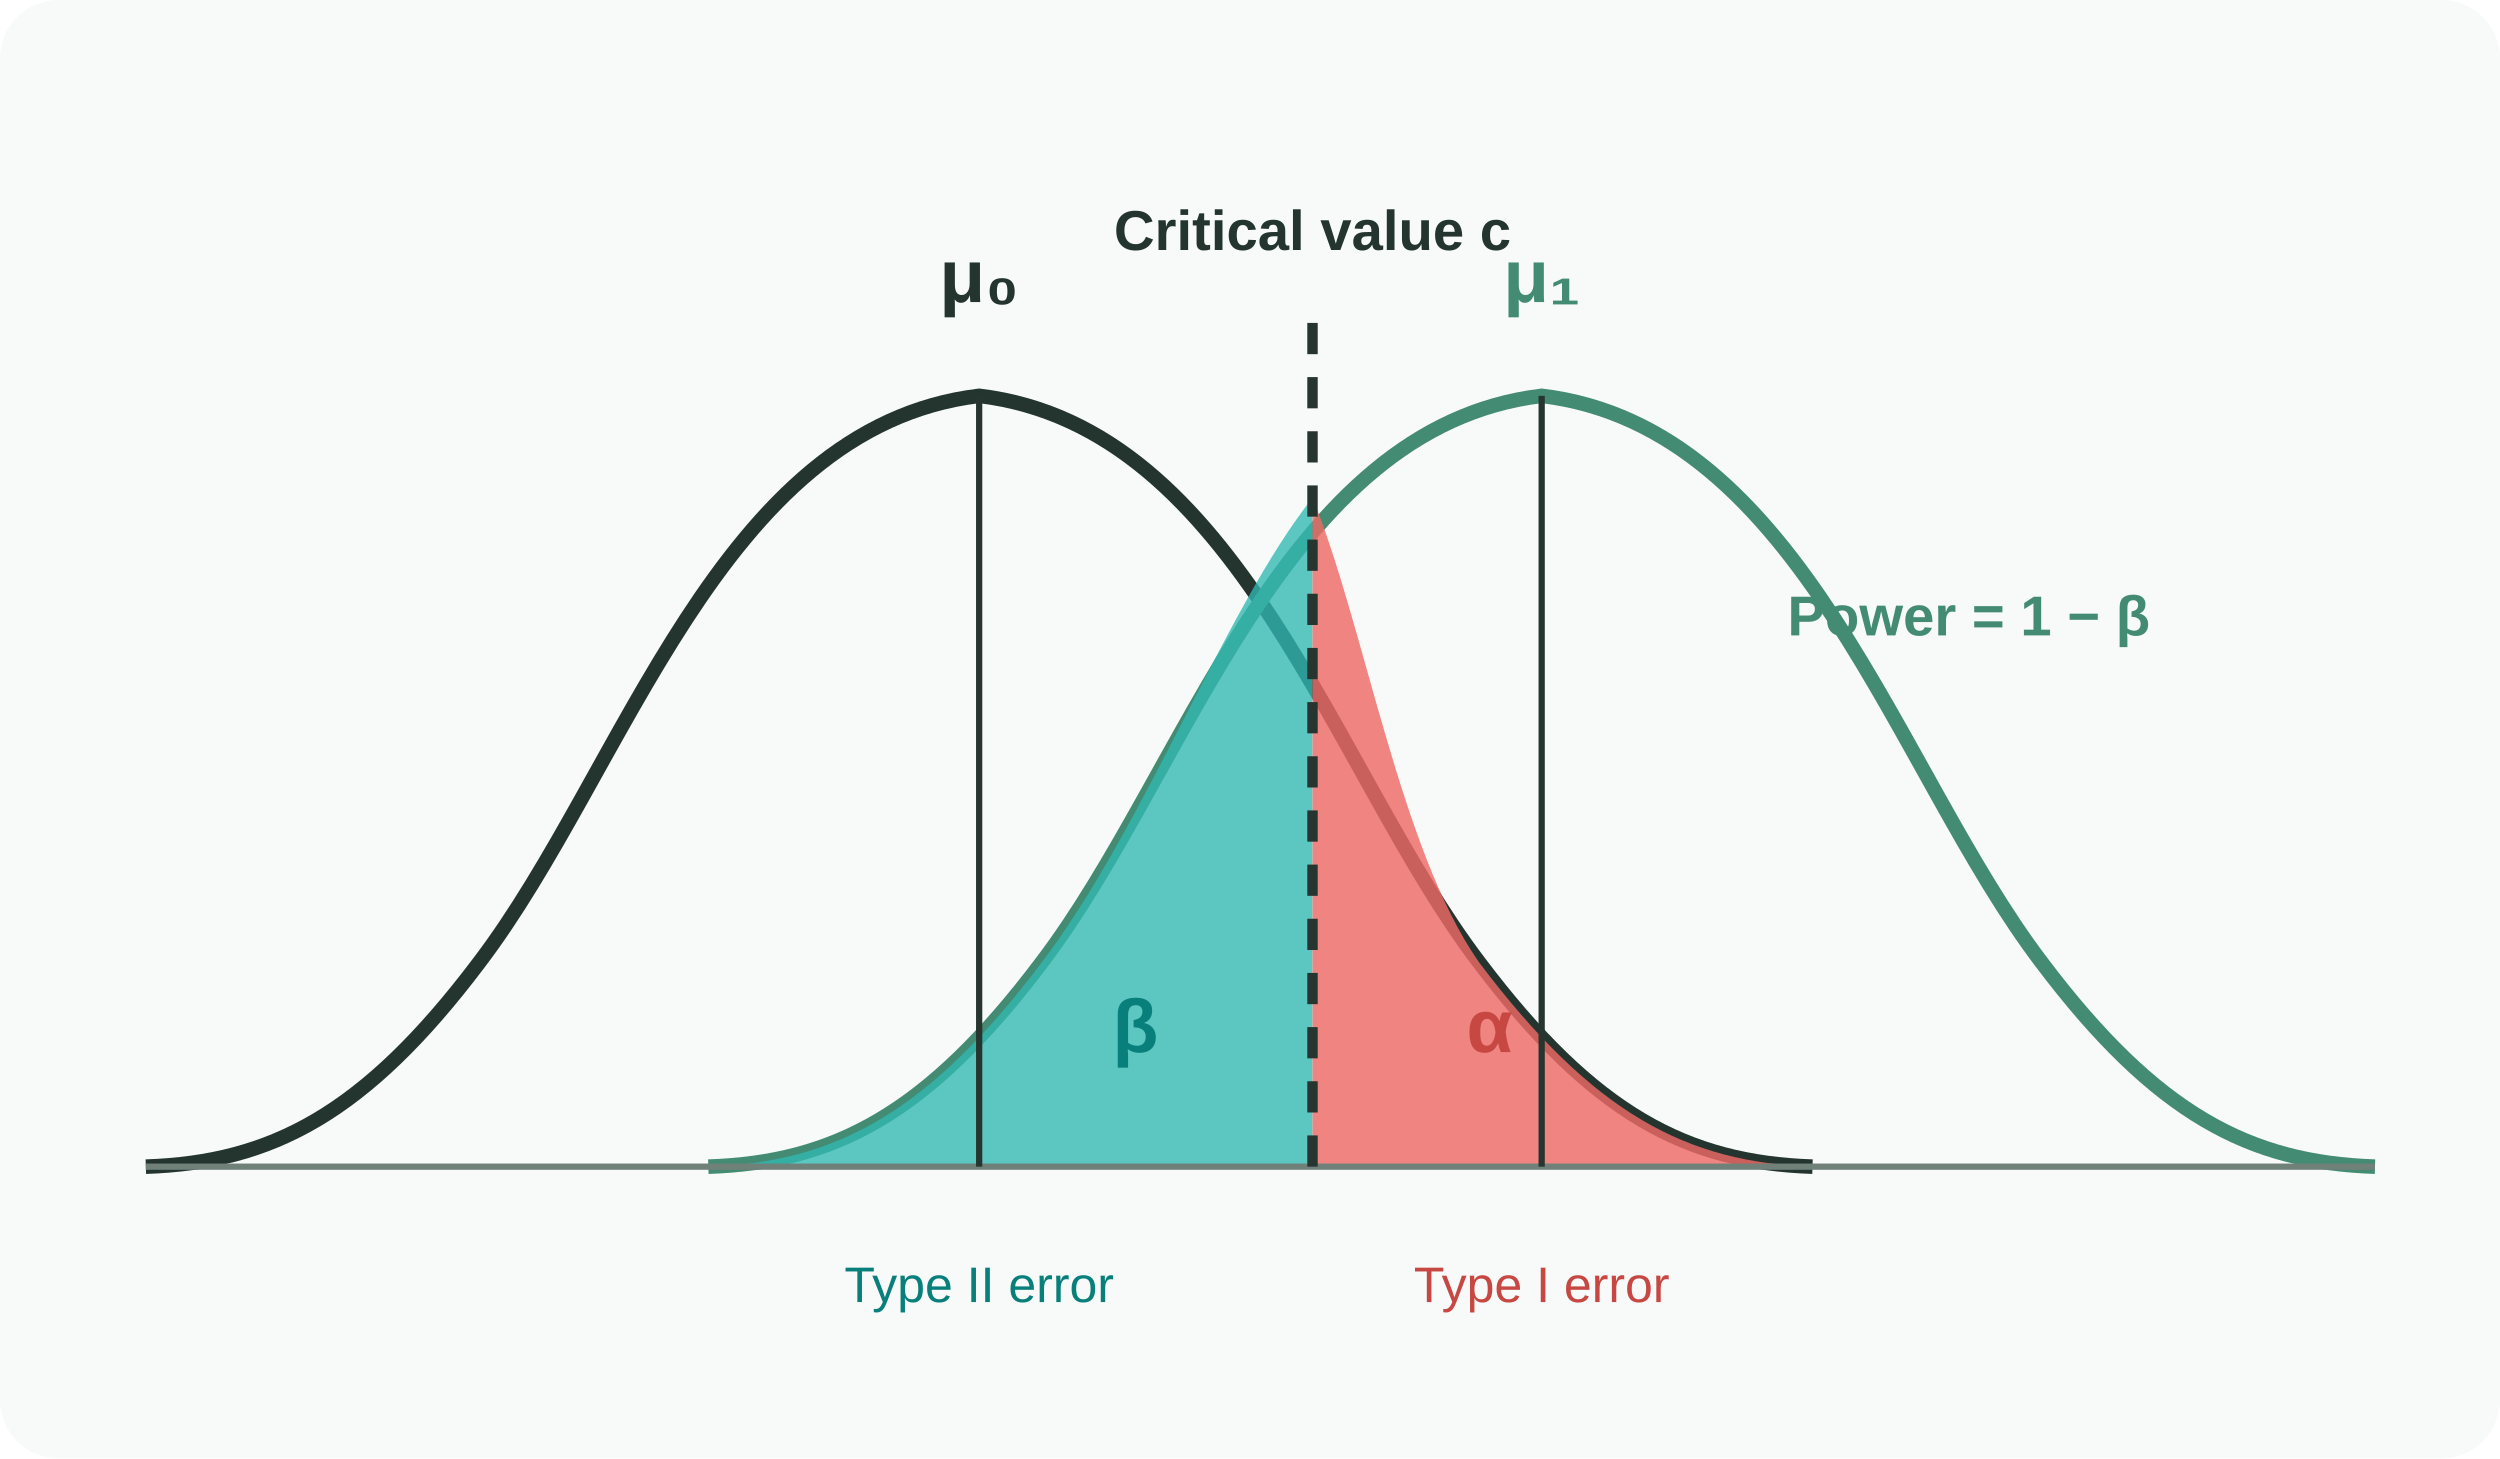
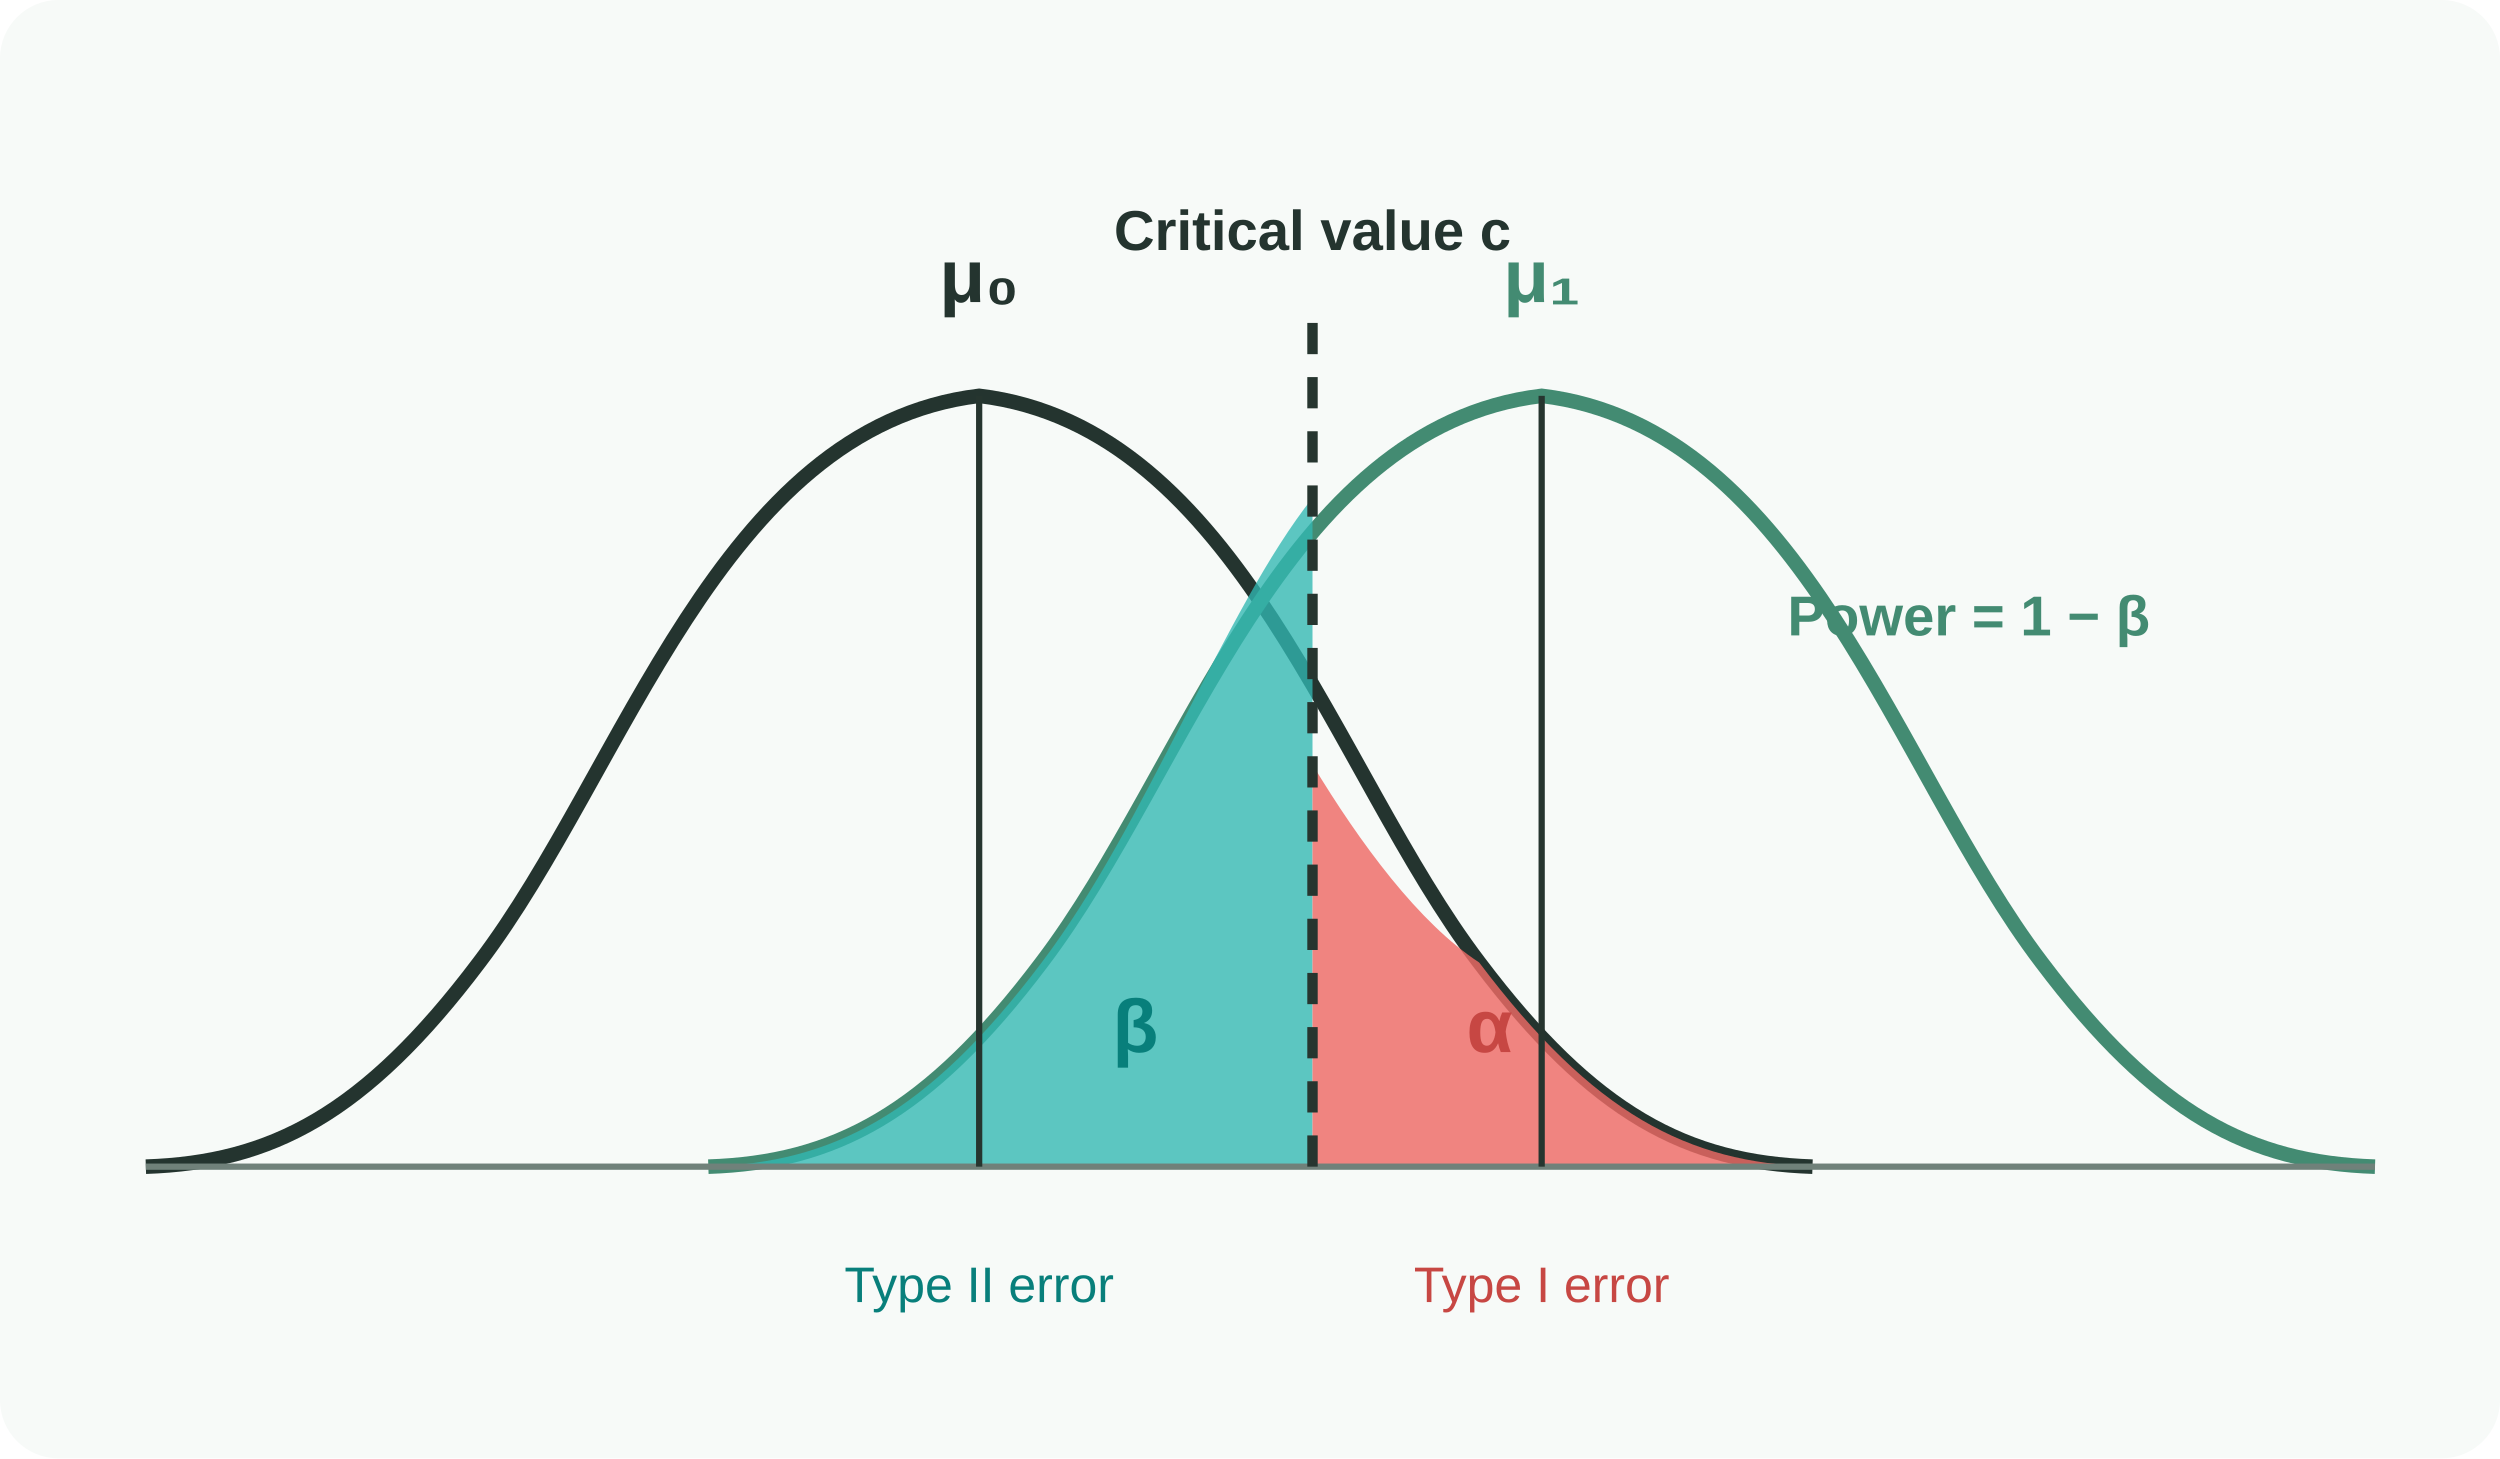
<svg xmlns="http://www.w3.org/2000/svg" viewBox="0 0 1200 700" role="img" aria-labelledby="t d">
  <rect width="1200" height="700" rx="28" fill="#f7faf8" />
  <path d="M70 560 C130 558 175 535 230 462 C300 370 345 205 470 190 C595 205 640 370 710 462 C765 535 810 558 870 560" fill="none" stroke="#24342f" stroke-width="7" />
  <path d="M340 560 C400 558 445 535 500 462 C570 370 615 205 740 190 C865 205 910 370 980 462 C1035 535 1080 558 1140 560" fill="none" stroke="#438b72" stroke-width="7" />
  <path d="M340 560 C400 558 445 535 500 462 C550 396 588 292 630 239 L630 560 Z" fill="#31b7b2" fill-opacity=".78" />
-   <path d="M630 239 C655 300 672 408 710 462 C765 535 810 558 870 560 L630 560 Z" fill="#ed6a65" fill-opacity=".82" />
+   <path d="M630 367 C653 405 681 443 710 462 C765 535 810 558 870 560 L630 560 Z" fill="#ed6a65" fill-opacity=".82" />
  <path d="M70 560 H1140" fill="none" stroke="#70817a" stroke-width="3" />
  <path d="M630 560 V155" fill="none" stroke="#26352f" stroke-width="5" stroke-dasharray="15 11" />
  <path d="M470 560 V190 M740 560 V190" fill="none" stroke="#26352f" stroke-width="3" />
  <text x="470" y="145" text-anchor="middle" font-family="Arial,sans-serif" font-size="36" font-weight="700" fill="#24342f">μ₀</text>
  <text x="740" y="145" text-anchor="middle" font-family="Arial,sans-serif" font-size="36" font-weight="700" fill="#438b72">μ₁</text>
  <text x="630" y="120" text-anchor="middle" font-family="Arial,sans-serif" font-size="27" font-weight="700" fill="#24342f">Critical value c</text>
  <text x="545" y="505" text-anchor="middle" font-family="Arial,sans-serif" font-size="36" font-weight="700" fill="#087f7b">β</text>
  <text x="715" y="505" text-anchor="middle" font-family="Arial,sans-serif" font-size="36" font-weight="700" fill="#c74743">α</text>
  <text x="470" y="625" text-anchor="middle" font-family="Arial,sans-serif" font-size="24" fill="#087f7b">Type II error</text>
  <text x="740" y="625" text-anchor="middle" font-family="Arial,sans-serif" font-size="24" fill="#c74743">Type I error</text>
  <text x="945" y="305" text-anchor="middle" font-family="Arial,sans-serif" font-size="27" font-weight="700" fill="#438b72">Power = 1 − β</text>
</svg>
